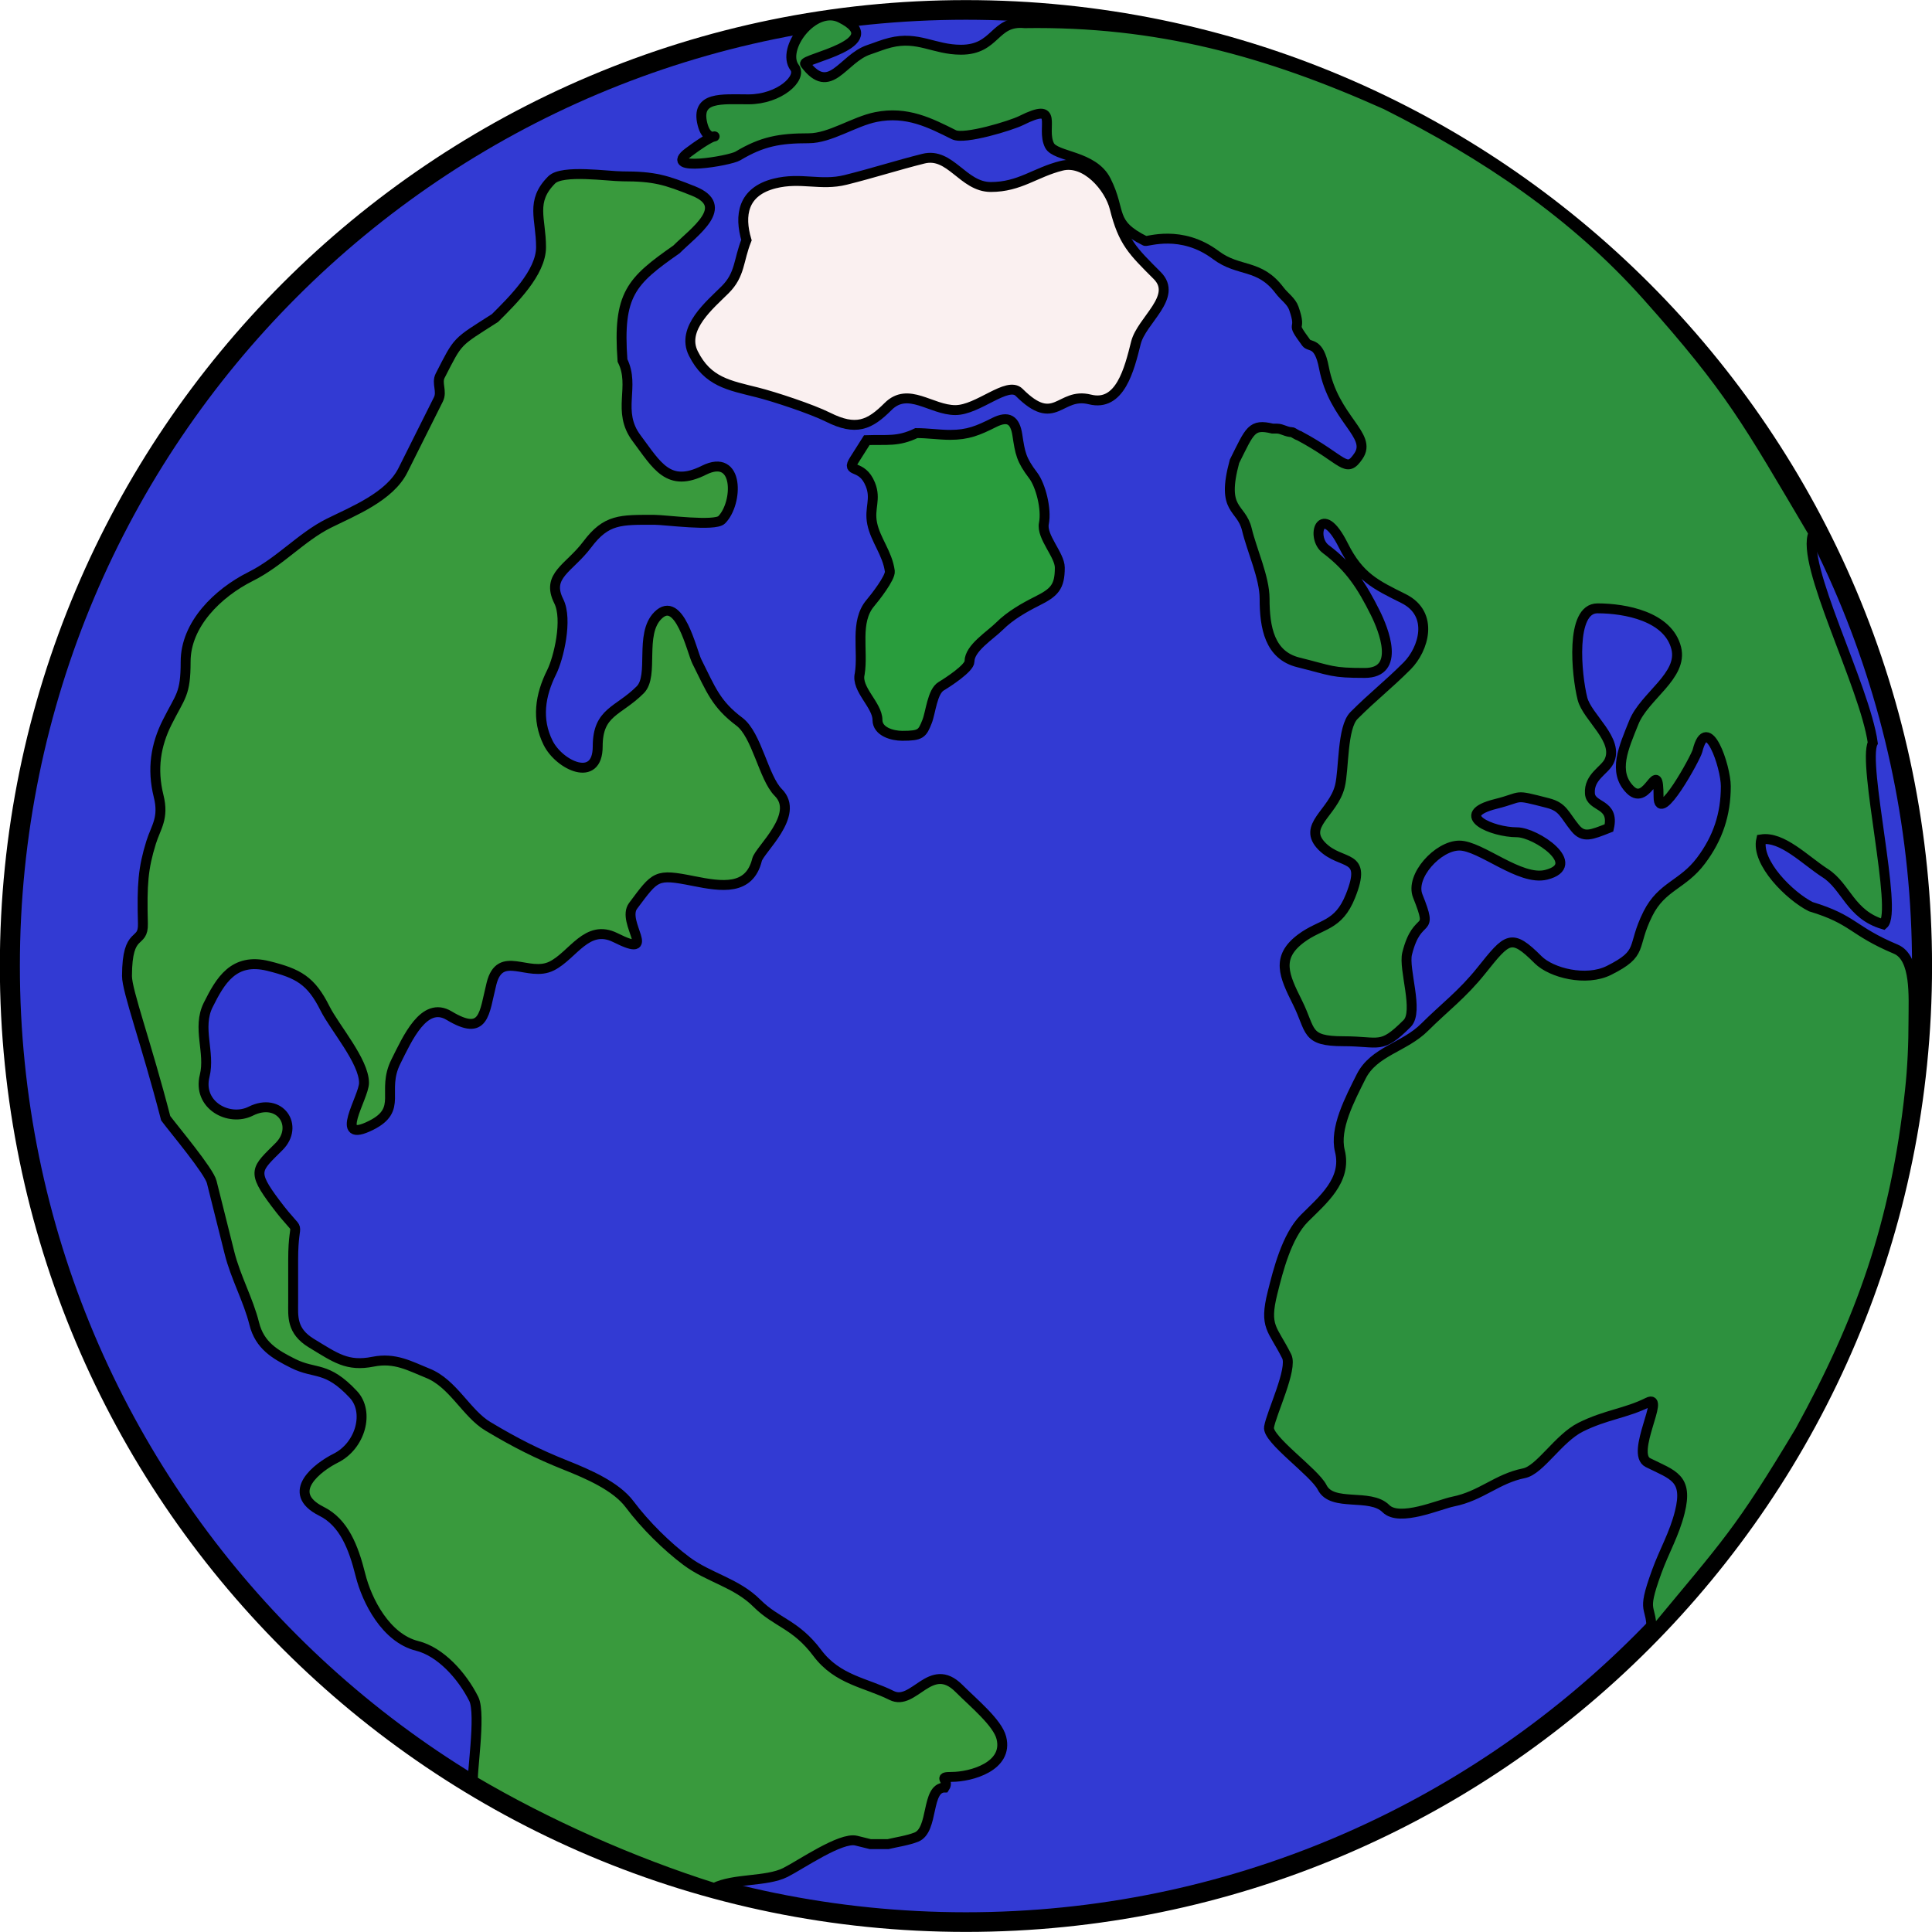
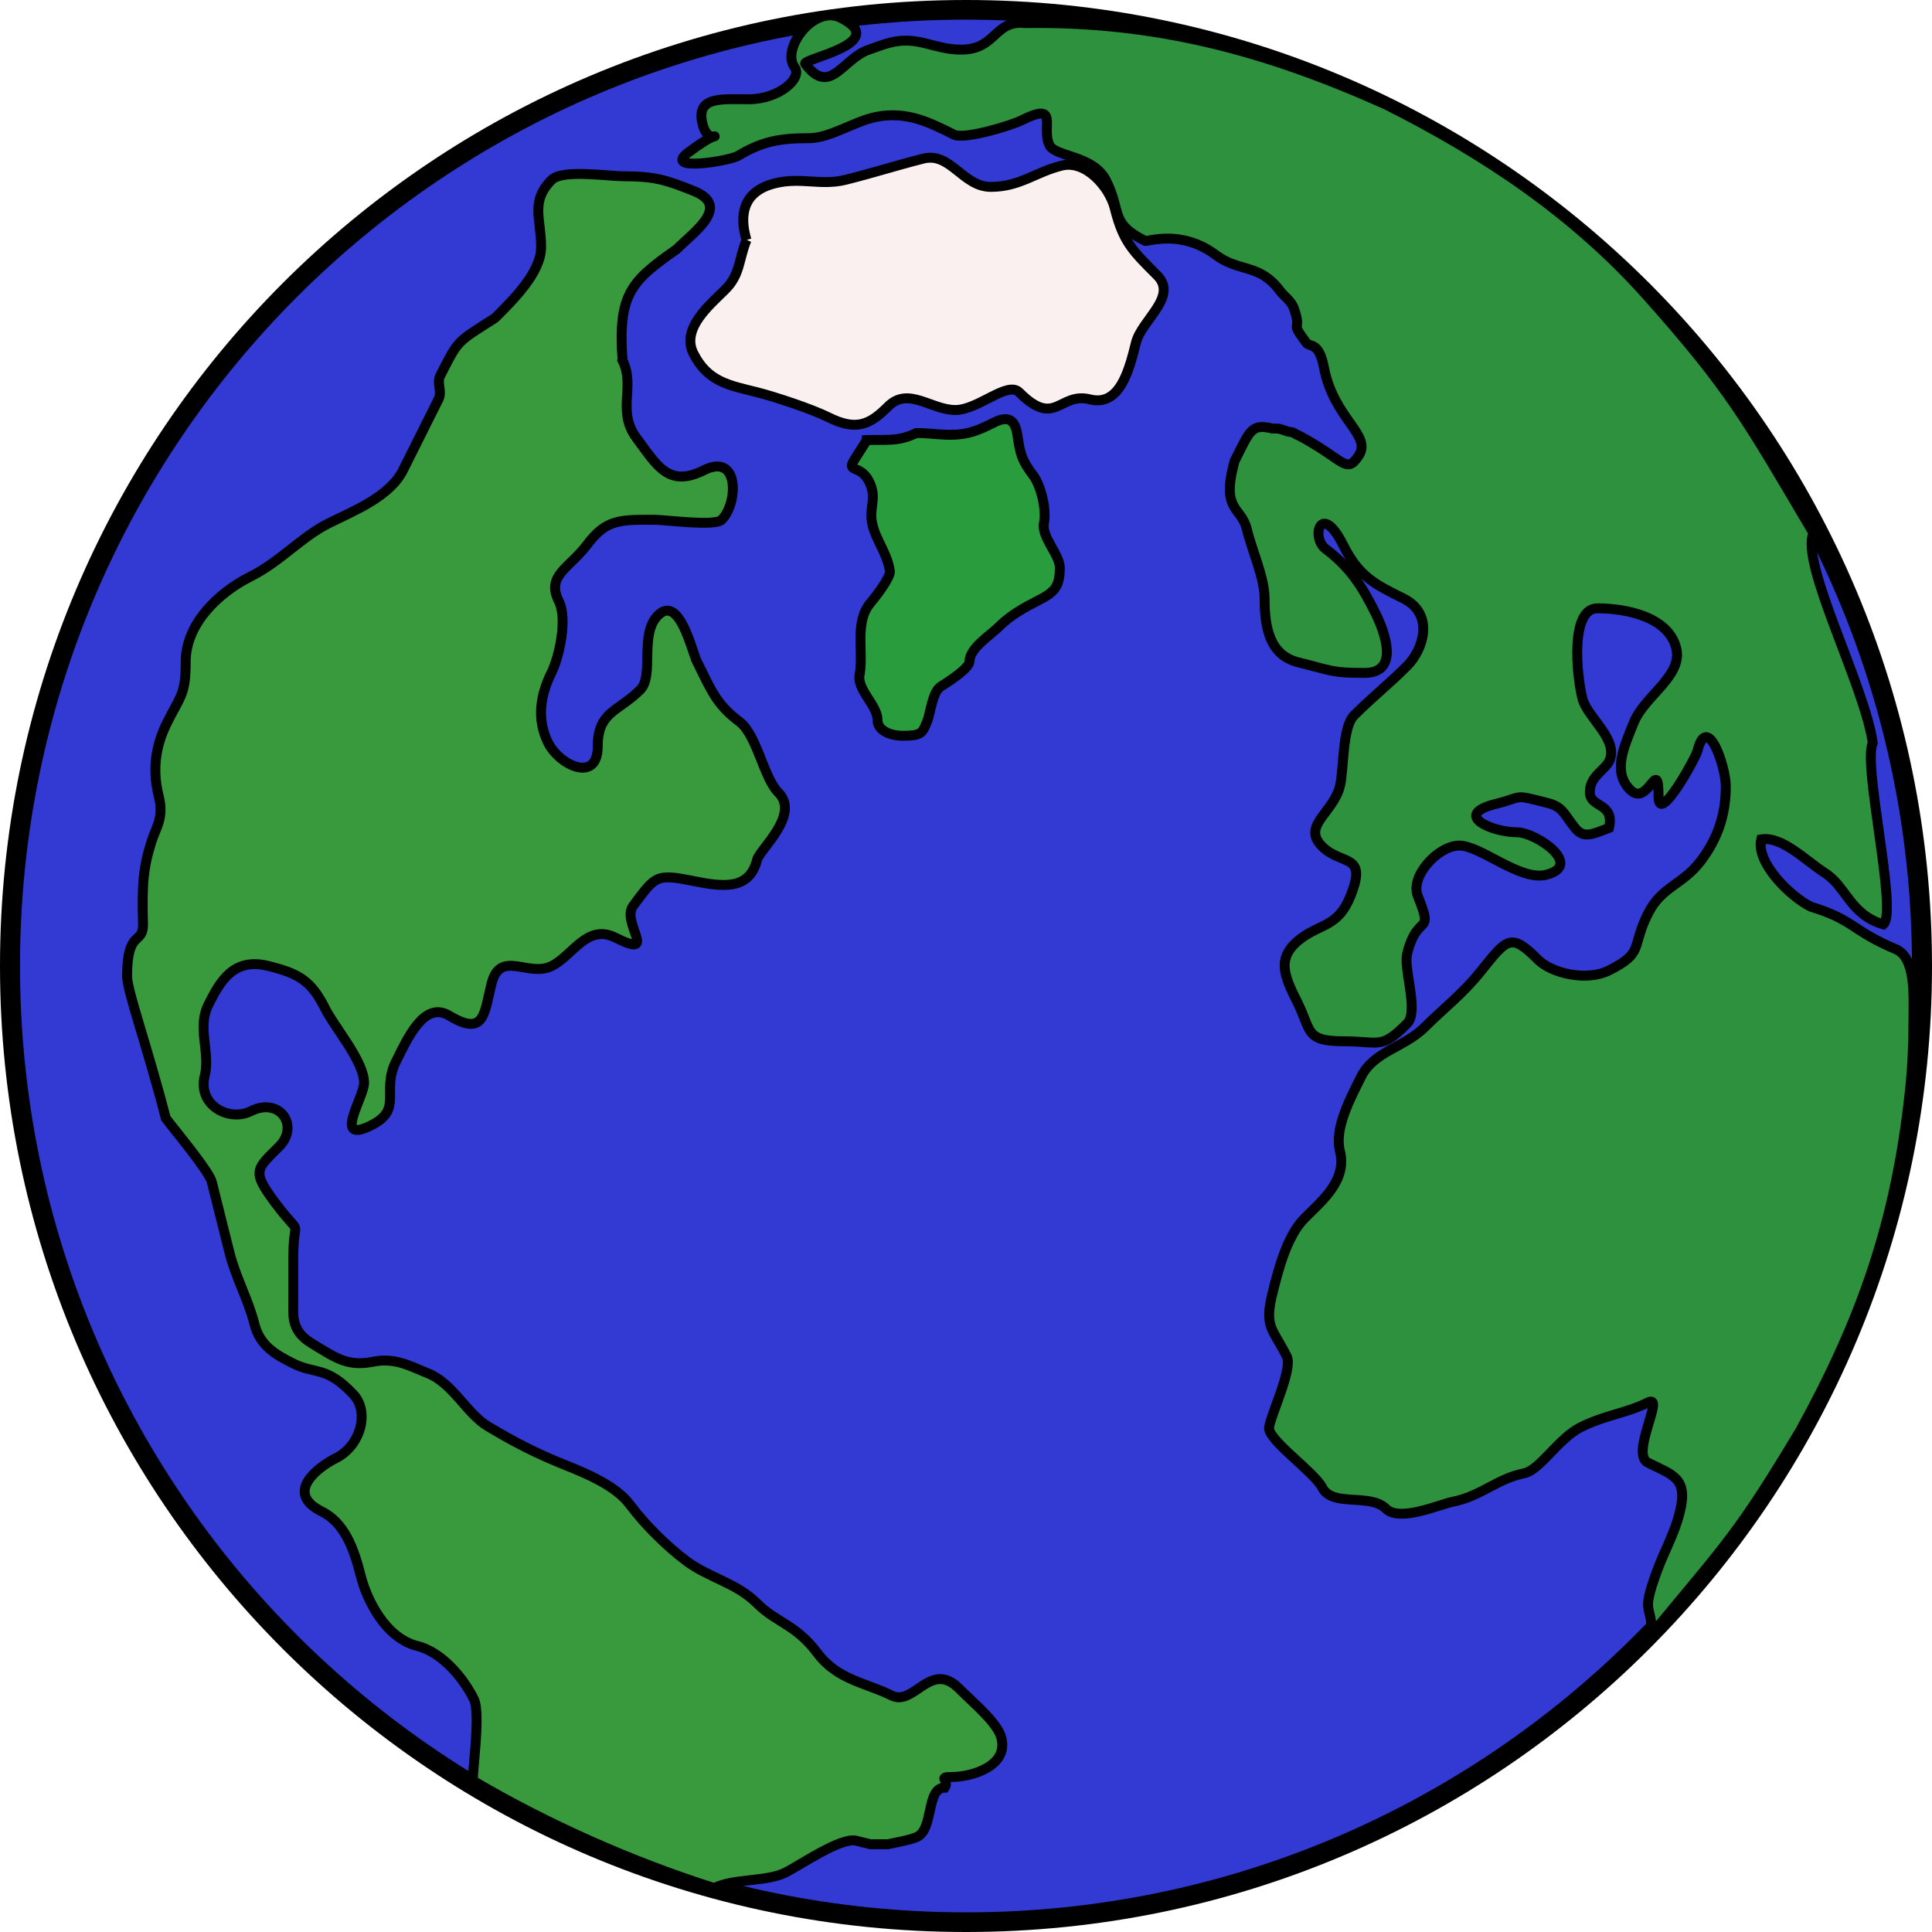
- <svg xmlns="http://www.w3.org/2000/svg" id="svg2690" viewBox="0 0 370.3 370.29" version="1.0">
-   <g id="layer1" transform="translate(-189.14 -130.07)">
-     <a id="a7312" transform="matrix(.23754 0 0 .23754 315.92 169.76)">
-       <path id="path1961" style="stroke:#000000;stroke-width:16.147;fill:#323ad3" d="m820 558.08a771.43 785.71 0 1 1 -1542.9 0 771.43 785.71 0 1 1 1542.9 0z" transform="matrix(1 0 0 .98182 197.14 64.429)" />
+ <svg xmlns="http://www.w3.org/2000/svg" id="svg2690" viewBox="0 0 160 160" version="1.0" width="160" height="160">
+   <defs id="defs13" />
+   <g id="layer1" transform="translate(-189.14,-340.36)">
+     <a id="a7312" transform="matrix(0.1026295,0,0,0.1026489,243.9227,357.5019)">
+       <ellipse id="path1961" style="fill:#323ad3;stroke:#000000;stroke-width:16.147" transform="matrix(1,0,0,0.98182,197.14,64.429)" cx="48.571" cy="558.076" rx="771.429" ry="785.714" />
    </a>
-     <path id="path3740" style="fill-rule:evenodd;stroke:#000000;stroke-width:1.9;fill:#faf0f0" d="m332.21 176.09c-1.39-4.7-0.77-9.31 5.43-10.86 4.98-1.25 8.8 0.51 13.57-0.68 5.37-1.34 9.88-2.81 14.93-4.07 5.17-1.29 7.56 5.43 12.9 5.43 5.57 0 8.5-2.81 13.57-4.07 4.61-1.16 9.18 4.12 10.18 8.14 1.62 6.49 3.44 8.19 8.14 12.89 4.07 4.07-2.99 8.57-4.07 12.9-1.27 5.08-3.03 12.31-8.82 10.86-5.88-1.47-6.61 5.61-13.57-1.36-2.23-2.22-7.85 3.4-12.22 3.4-4.65 0-9.03-4.55-12.9-0.68-3.54 3.54-6.13 4.74-11.53 2.03-3.11-1.55-10.23-3.91-13.58-4.75-5.39-1.35-9.48-2-12.21-7.46-2.4-4.79 3.24-9.35 6.1-12.22 2.91-2.9 2.52-5.61 4.08-9.5z" />
-     <path id="path3742" style="fill-rule:evenodd;stroke:#000000;stroke-width:1.9;fill:#399a3d" d="m308.45 199.16c2.52 5.05-1.21 9.7 2.72 14.93 3.89 5.19 6.07 9.53 12.89 6.11 6.83-3.41 6.56 6.34 3.4 9.5-1.31 1.31-10.8 0-12.9 0-6.49 0-9.2-0.17-12.89 4.76-3.44 4.57-7.91 5.91-5.43 10.85 1.75 3.5-0.04 10.93-1.36 13.58-2.22 4.43-2.93 9.07-0.68 13.57 2.15 4.3 9.5 7.79 9.5 0.68 0-6.7 3.93-6.64 8.15-10.86 2.72-2.72-0.22-10.65 3.39-14.25 4.11-4.11 6.5 6.89 7.46 8.82 2.71 5.41 3.66 8.17 8.15 11.54 3.36 2.52 4.65 10.76 7.46 13.57 4.27 4.26-3.58 10.95-4.07 12.9-1.48 5.94-6.72 5.17-12.21 4.07-7.21-1.44-7.21-1.02-11.54 4.75-2.37 3.16 5.02 10.32-3.39 6.11-5.46-2.73-8.13 3.39-12.22 5.43-4.48 2.24-9.87-3.27-11.54 3.39-1.43 5.71-1.28 10.23-8.14 6.11-4.78-2.86-7.97 4.4-10.18 8.82-2.86 5.71 1.45 9.12-4.75 12.22-7.48 3.74-1.36-5.35-1.36-8.14 0-4.15-5.63-10.58-7.47-14.26-2.69-5.38-5.12-6.71-10.86-8.14-6.68-1.67-9.23 2.86-11.53 7.46-2.19 4.37 0.43 9.12-0.68 13.58-1.42 5.65 4.68 8.86 8.82 6.79 5.61-2.81 9.36 2.85 5.43 6.78-4.37 4.37-5.33 4.66-0.68 10.86 5.47 7.29 3.39 1.65 3.39 10.86v8.14c0 2.65-0.35 5.48 3.48 7.81 4.65 2.82 6.9 4.55 11.84 3.56 4.21-0.84 7.04 0.83 10.47 2.21 4.87 1.94 7.39 7.69 11.54 10.18 5.31 3.18 9.47 5.28 14.93 7.46 4.18 1.67 9.62 4 12.22 7.47 3.04 4.06 7.17 8.09 10.86 10.86 4.33 3.25 9.57 4.15 13.57 8.14 3.73 3.73 7.39 3.97 11.54 9.5 3.9 5.21 9.34 5.69 14.25 8.15 4.28 2.14 7.45-6.81 12.9-1.36 2.84 2.84 7.41 6.58 8.14 9.5 1.37 5.46-5.81 7.47-9.5 7.47-2.89 0-0.39 0.59-1.36 2.04-3.64 0-2.04 8.14-5.43 9.5-1.62 0.65-3.95 0.99-5.43 1.35h-3.39c-0.9-0.22-1.81-0.45-2.71-0.67-2.93-0.74-10.7 4.66-13.58 6.1-3.63 1.82-9.87 1.08-13.66 2.97-15.67-4.95-32.06-12.22-46.15-20.53-0.48-0.34 1.54-12.79 0.09-15.69-2.26-4.51-6.4-9.07-10.86-10.18-5.99-1.5-9.63-8.65-10.86-13.58-1.34-5.36-3.18-10.07-7.47-12.21-7.2-3.6-0.64-8.5 2.72-10.18 4.8-2.4 6.51-8.89 3.39-12.22-5.15-5.51-7.26-3.8-11.54-5.94-3.51-1.75-6.42-3.46-7.46-7.63-1.14-4.57-3.58-8.89-4.75-13.58s-2.27-9.05-3.4-13.57c-0.52-2.1-7.14-9.98-8.82-12.22-3.73-14.42-7.43-24.41-7.42-27.27 0.02-9.19 3.17-5.79 3.05-10.05-0.2-7.55 0.04-10.59 1.57-15.53 0.92-2.97 2.51-4.64 1.44-8.91-1.3-5.21-0.52-9.81 1.62-14.08 2.58-5.17 3.56-5.34 3.56-11.67 0-7.15 6.14-13.16 12.47-16.33 5.57-2.78 9.7-7.56 14.93-10.18 4.62-2.3 11.71-5.08 14.25-10.18 2.3-4.59 4.54-9.07 6.79-13.57 0.78-1.55-0.39-3.11 0.34-4.54 3.59-7 2.98-6.24 10.52-11.07 3.36-3.36 8.82-8.68 8.82-13.57 0-5.49-2.11-8.75 2.04-12.9 2.03-2.03 10.82-0.68 13.57-0.68 6.17 0 8.29 0.69 13.58 2.8 7.33 2.93 0.17 7.8-3.23 11.2-8.68 6.08-11.28 8.57-10.35 21.29z" />
-     <path id="path5518" style="fill-rule:evenodd;stroke:#000000;stroke-width:1.9;fill:#299d3d" d="m355.28 214.43c-0.79 1.25-1.58 2.49-2.37 3.74-1.75 2.74 1.4 0.63 3.05 4.75 1.15 2.86-0.25 4.5 0.34 7.46 0.64 3.19 2.92 5.7 3.39 9.17 0.17 1.21-2.89 5.12-3.73 6.1-3.06 3.61-1.31 9.13-2.04 13.58-0.73 2.93 3.4 5.97 3.4 8.82 0 2.27 2.89 3.05 4.75 3.05 3.59 0 3.83-0.42 4.75-2.71 0.71-1.77 0.99-5.75 2.71-6.79 1.21-0.72 5.43-3.46 5.43-4.75 0-2.56 3.95-4.97 5.77-6.78 2.05-2.05 4.84-3.61 7.13-4.76 3.35-1.67 4.41-2.71 4.41-6.44 0-2.45-3.57-5.91-3.05-8.49 0.55-2.75-0.63-7.3-2.04-9.16-2.33-3.07-2.51-4.26-3.05-7.8-0.44-2.85-1.71-3.73-4.42-2.38-3.11 1.56-5.03 2.38-8.48 2.38-2.05 0-4.23-0.34-6.45-0.34-3.55 1.71-5.61 1.22-9.5 1.35z" />
-     <path id="path5522" style="fill-rule:evenodd;stroke:#000000;stroke-width:1.9;fill:#2d913e" d="m433.05 212.22c-4.07-0.98-4.31 0.31-7.3 6.28-2.63 9.71 1.29 8.51 2.38 13.07 0.96 4 3.39 9.23 3.39 13.23 0 5.59 0.98 10.85 6.45 12.22 6.55 1.63 6.4 2.03 12.73 2.03 7 0 3.61-8.37 2.03-11.53-2.49-4.98-4.79-8.69-9.5-12.22-2.92-2.19-0.93-9.33 3.39-0.68 3.05 6.09 6.25 7.54 11.54 10.18 5.94 2.97 3.83 9.74 0.68 12.9-3.75 3.75-6.43 5.75-10.18 9.5-2.31 2.31-1.9 10.33-2.71 13.57-1.3 5.18-7.37 7.57-3.4 11.54 3.77 3.76 8.76 1.18 5.43 9.5-2.35 5.89-5.62 5.23-9.5 8.14-4.82 3.62-3.24 7.1-0.68 12.22 2.73 5.46 1.45 7.47 8.82 7.47 7.03 0 7.16 1.66 12.22-3.4 2.3-2.3-0.74-10.44 0-13.4 2.02-8.08 5.22-3.08 2.04-11.03-1.52-3.79 3.89-9.67 7.97-9.67 4.1 0 11.63 6.85 16.63 5.6 7.3-1.83-1.95-8.15-5.6-8.15-4.75 0-12.47-3.33-4.07-5.43 5.51-1.37 3.1-1.94 10.01-0.17 2.92 0.75 3.11 2.2 5.22 4.79 1.6 1.96 3.04 1.33 6.49-0.03 1.11-4.82-3.48-3.86-3.66-6.61-0.21-3.16 2.79-4.38 3.66-6.12 2.05-4.12-4.19-8.44-5.09-12.05-1.14-4.53-2.38-17.3 2.88-17.3 5.35 0 13.58 1.55 15.1 7.63 1.33 5.31-6.11 9.17-8.14 14.25-1.92 4.79-4.11 9.47-0.68 12.9 3.46 3.46 5.43-6.88 5.43 1.36 0 5.47 7.14-7.53 7.46-8.83 1.88-7.5 5.43 3.03 5.43 6.79 0 5.39-1.51 9.94-4.75 14.25-3.53 4.71-7.51 4.85-10.18 10.18-3.24 6.49-0.67 7.46-7.46 10.86-4.37 2.19-11.04 0.5-13.58-2.03-5.16-5.16-5.87-4.2-10.86 2.03-3.68 4.61-7.09 7.1-10.86 10.86-3.91 3.92-9.77 4.62-12.21 9.5-2.16 4.32-5.15 9.94-4.07 14.26 1.4 5.6-3.33 9.43-6.79 12.89-3.41 3.41-5.06 10.06-6.11 14.25-1.67 6.69 0.02 6.82 2.71 12.22 1.19 2.37-2.94 10.86-3.39 13.57-0.39 2.33 8.73 8.64 10.18 11.54 1.92 3.84 9.18 1.04 12.22 4.07 2.6 2.61 10.24-0.82 12.89-1.35 5.42-1.09 8.38-4.39 13.58-5.43 3.07-0.62 6.6-6.7 10.86-8.83 4.81-2.4 8.67-2.64 12.89-4.75 3.44-1.72-3.44 9.82 0 11.54 4.79 2.39 7.76 2.9 6.11 9.5-1.05 4.21-2.99 7.46-4.41 11.37-3.19 8.75-0.81 5.89-1.02 12.05 14.76-17.83 16.71-19.4 28.5-39.03 11.54-21.01 18.31-39.62 21.04-65.15 0.48-4.41 0.68-8.96 0.68-13.58 0-4.38 0.54-11.92-3.39-13.57-8.46-3.56-7.96-5.62-16.29-8.14-3.96-1.98-10.55-8.43-9.5-12.9 4.01-0.64 8.41 3.99 12.26 6.47 4.04 2.59 4.8 7.97 11.15 9.82 2.8-2.37-4.03-30.78-2.03-34.78-1.53-10.95-13.97-34.46-11.37-40.22-12.73-21.52-15.75-27.35-31.9-45.47-14-15.7-31.11-27.14-50.05-36.65-22.82-10.22-43.82-15.99-69.23-15.61-5.92-0.58-5.43 5.09-12.21 5.09-5.2 0-8.19-2.7-13.58-1.35-1.39 0.34-2.71 0.9-4.07 1.35-5.07 1.69-7.44 9.09-12.22 2.72-0.71-0.96 16.54-3.95 6.79-8.82-5.11-2.56-11.48 5.95-8.82 9.5 1.52 2.03-2.91 6.11-8.83 6.11-5.12 0-10.16-0.62-8.82 4.75 1.35 5.4 5.71-0.89-2.71 5.43-5.09 3.81 7.94 1.61 9.5 0.67 4.67-2.8 8.03-3.39 13.57-3.39 4.11 0 8.66-3.22 12.9-4.07 5.94-1.19 10.4 1.13 14.93 3.39 2 1 11.01-1.77 12.89-2.71 7.52-3.76 3.72 1.32 5.43 4.75 1.13 2.25 8.41 1.88 10.86 6.78 3.04 6.07 0.62 8.12 7.47 11.54 0.41 0.21 6.9-2.29 13.57 2.72 4.43 3.32 8.31 1.58 12.22 6.78 0.87 1.16 2.23 2.03 2.71 3.4 1.76 4.99-1.04 1.98 2.38 6.62 0.68 0.92 2.43-0.29 3.39 4.75 1.9 9.93 9.36 12.94 6.62 16.96-2.41 3.54-2.7 0.72-11.37-3.9-0.45-0.11-1.2-0.68-1.36-0.68-1.1 0-1.91-0.68-2.88-0.68h-0.85z" />
+     <path id="path3740" style="fill:#faf0f0;fill-rule:evenodd;stroke:#000000;stroke-width:0.821" d="m 250.961,360.237 c -0.601,-2.031 -0.333,-4.023 2.346,-4.693 2.152,-0.54 3.802,0.22 5.863,-0.294 2.32,-0.579 4.269,-1.214 6.451,-1.759 2.234,-0.557 3.266,2.346 5.573,2.346 2.407,0 3.672,-1.214 5.863,-1.759 1.992,-0.501 3.966,1.78 4.398,3.518 0.7,2.805 1.486,3.539 3.517,5.57 1.758,1.759 -1.292,3.703 -1.758,5.575 -0.549,2.195 -1.309,5.32 -3.811,4.693 -2.54,-0.635 -2.856,2.424 -5.863,-0.588 -0.963,-0.959 -3.392,1.469 -5.28,1.469 -2.009,0 -3.901,-1.966 -5.573,-0.294 -1.529,1.53 -2.648,2.048 -4.982,0.877 -1.344,-0.67 -4.42,-1.69 -5.867,-2.053 -2.329,-0.583 -4.096,-0.864 -5.275,-3.224 -1.037,-2.07 1.4,-4.04 2.636,-5.281 1.257,-1.253 1.089,-2.424 1.763,-4.105 z" />
+     <path id="path3742" style="fill:#399a3d;fill-rule:evenodd;stroke:#000000;stroke-width:0.821" d="m 240.695,370.207 c 1.089,2.182 -0.523,4.192 1.175,6.452 1.681,2.243 2.623,4.118 5.569,2.64 2.951,-1.474 2.834,2.74 1.469,4.105 -0.566,0.566 -4.666,0 -5.573,0 -2.804,0 -3.975,-0.073 -5.569,2.057 -1.486,1.975 -3.418,2.554 -2.346,4.689 0.756,1.512 -0.017,4.723 -0.588,5.868 -0.959,1.914 -1.266,3.919 -0.294,5.864 0.929,1.858 4.104,3.366 4.104,0.294 0,-2.895 1.698,-2.869 3.521,-4.693 1.175,-1.175 -0.095,-4.602 1.465,-6.158 1.776,-1.776 2.808,2.977 3.223,3.811 1.171,2.338 1.581,3.531 3.521,4.987 1.452,1.089 2.009,4.65 3.223,5.864 1.845,1.841 -1.547,4.732 -1.758,5.575 -0.639,2.567 -2.903,2.234 -5.275,1.759 -3.115,-0.622 -3.115,-0.441 -4.986,2.053 -1.024,1.366 2.169,4.46 -1.465,2.64 -2.359,-1.18 -3.513,1.465 -5.28,2.346 -1.936,0.968 -4.264,-1.413 -4.986,1.465 -0.618,2.467 -0.553,4.421 -3.517,2.64 -2.065,-1.236 -3.443,1.901 -4.398,3.811 -1.236,2.467 0.626,3.941 -2.052,5.281 -3.232,1.616 -0.588,-2.312 -0.588,-3.518 0,-1.793 -2.432,-4.572 -3.227,-6.162 -1.162,-2.325 -2.212,-2.9 -4.692,-3.518 -2.886,-0.722 -3.988,1.236 -4.982,3.224 -0.946,1.888 0.186,3.941 -0.294,5.868 -0.614,2.442 2.022,3.829 3.811,2.934 2.424,-1.214 4.044,1.232 2.346,2.93 -1.888,1.888 -2.303,2.014 -0.294,4.693 2.363,3.15 1.465,0.713 1.465,4.693 v 3.518 c 0,1.145 -0.151,2.368 1.504,3.375 2.009,1.219 2.981,1.966 5.115,1.538 1.819,-0.363 3.042,0.359 4.524,0.955 2.104,0.838 3.193,3.323 4.986,4.399 2.294,1.374 4.092,2.282 6.451,3.224 1.806,0.722 4.156,1.729 5.28,3.228 1.313,1.754 3.098,3.496 4.692,4.693 1.871,1.404 4.135,1.793 5.863,3.518 1.612,1.612 3.193,1.716 4.986,4.105 1.685,2.251 4.035,2.459 6.157,3.522 1.849,0.925 3.219,-2.943 5.573,-0.588 1.227,1.227 3.202,2.843 3.517,4.105 0.592,2.359 -2.51,3.228 -4.104,3.228 -1.249,0 -0.169,0.255 -0.588,0.882 -1.573,0 -0.881,3.518 -2.346,4.105 -0.7,0.281 -1.707,0.428 -2.346,0.583 h -1.465 c -0.389,-0.095 -0.782,-0.194 -1.171,-0.29 -1.266,-0.32 -4.623,2.014 -5.867,2.636 -1.568,0.786 -4.264,0.467 -5.902,1.283 -6.77,-2.139 -13.852,-5.281 -19.939,-8.872 -0.207,-0.147 0.665,-5.527 0.039,-6.78 -0.976,-1.949 -2.765,-3.919 -4.692,-4.399 -2.588,-0.648 -4.161,-3.738 -4.692,-5.868 -0.579,-2.316 -1.374,-4.352 -3.227,-5.276 -3.111,-1.556 -0.277,-3.673 1.175,-4.399 2.074,-1.037 2.813,-3.842 1.465,-5.281 -2.225,-2.381 -3.137,-1.642 -4.986,-2.567 -1.516,-0.756 -2.774,-1.495 -3.223,-3.297 -0.493,-1.975 -1.547,-3.842 -2.052,-5.868 -0.505,-2.027 -0.981,-3.911 -1.469,-5.864 -0.225,-0.907 -3.085,-4.313 -3.811,-5.281 -1.612,-6.231 -3.21,-10.548 -3.206,-11.784 0.009,-3.971 1.37,-2.502 1.318,-4.343 -0.086,-3.263 0.017,-4.576 0.678,-6.711 0.397,-1.283 1.084,-2.005 0.622,-3.85 -0.562,-2.251 -0.225,-4.239 0.7,-6.084 1.115,-2.234 1.538,-2.308 1.538,-5.043 0,-3.09 2.653,-5.687 5.388,-7.057 2.407,-1.201 4.191,-3.267 6.451,-4.399 1.996,-0.994 5.059,-2.195 6.157,-4.399 0.994,-1.983 1.962,-3.919 2.934,-5.864 0.337,-0.67 -0.169,-1.344 0.147,-1.962 1.551,-3.025 1.288,-2.697 4.545,-4.784 1.452,-1.452 3.811,-3.751 3.811,-5.864 0,-2.372 -0.912,-3.781 0.881,-5.575 0.877,-0.877 4.675,-0.294 5.863,-0.294 2.666,0 3.582,0.298 5.867,1.21 3.167,1.266 0.073,3.371 -1.396,4.84 -3.75,2.627 -4.874,3.703 -4.472,9.2 z" />
+     <path id="path5518" style="fill:#299d3d;fill-rule:evenodd;stroke:#000000;stroke-width:0.821" d="m 260.928,376.805 c -0.341,0.54 -0.683,1.076 -1.024,1.616 -0.756,1.184 0.605,0.272 1.318,2.053 0.497,1.236 -0.108,1.945 0.147,3.224 0.277,1.379 1.262,2.463 1.465,3.963 0.073,0.523 -1.249,2.213 -1.612,2.636 -1.322,1.56 -0.566,3.945 -0.881,5.868 -0.315,1.266 1.469,2.58 1.469,3.811 0,0.981 1.249,1.318 2.052,1.318 1.551,0 1.655,-0.181 2.052,-1.171 0.307,-0.765 0.428,-2.485 1.171,-2.934 0.523,-0.311 2.346,-1.495 2.346,-2.053 0,-1.106 1.707,-2.148 2.493,-2.93 0.886,-0.886 2.091,-1.56 3.081,-2.057 1.447,-0.722 1.905,-1.171 1.905,-2.783 0,-1.059 -1.542,-2.554 -1.318,-3.669 0.238,-1.188 -0.272,-3.155 -0.881,-3.958 -1.007,-1.327 -1.084,-1.841 -1.318,-3.371 -0.19,-1.232 -0.739,-1.612 -1.91,-1.028 -1.344,0.674 -2.173,1.028 -3.664,1.028 -0.886,0 -1.828,-0.147 -2.787,-0.147 -1.534,0.739 -2.424,0.527 -4.104,0.583 z" />
+     <path id="path5522" style="fill:#2d913e;fill-rule:evenodd;stroke:#000000;stroke-width:0.821" d="m 294.529,375.85 c -1.758,-0.423 -1.862,0.134 -3.154,2.714 -1.136,4.196 0.557,3.677 1.028,5.648 0.415,1.729 1.465,3.989 1.465,5.717 0,2.416 0.423,4.689 2.787,5.281 2.83,0.704 2.765,0.877 5.5,0.877 3.024,0 1.56,-3.617 0.877,-4.982 -1.076,-2.152 -2.07,-3.755 -4.104,-5.281 -1.262,-0.946 -0.402,-4.032 1.465,-0.294 1.318,2.632 2.7,3.258 4.986,4.399 2.566,1.283 1.655,4.209 0.294,5.575 -1.62,1.621 -2.778,2.485 -4.398,4.105 -0.998,0.998 -0.821,4.464 -1.171,5.864 -0.562,2.238 -3.184,3.271 -1.469,4.987 1.629,1.625 3.785,0.51 2.346,4.105 -1.015,2.545 -2.428,2.26 -4.104,3.518 -2.082,1.564 -1.4,3.068 -0.294,5.281 1.179,2.359 0.626,3.228 3.811,3.228 3.037,0 3.093,0.717 5.28,-1.469 0.994,-0.994 -0.32,-4.511 0,-5.791 0.873,-3.492 2.255,-1.331 0.881,-4.766 -0.657,-1.638 1.681,-4.179 3.443,-4.179 1.771,0 5.025,2.96 7.185,2.42 3.154,-0.791 -0.843,-3.522 -2.419,-3.522 -2.052,0 -5.388,-1.439 -1.758,-2.346 2.381,-0.592 1.339,-0.838 4.325,-0.073 1.262,0.324 1.344,0.951 2.255,2.07 0.691,0.847 1.313,0.575 2.804,-0.013 0.48,-2.083 -1.504,-1.668 -1.581,-2.856 -0.091,-1.366 1.205,-1.893 1.581,-2.645 0.886,-1.78 -1.81,-3.647 -2.199,-5.207 -0.493,-1.958 -1.028,-7.476 1.244,-7.476 2.311,0 5.867,0.67 6.524,3.297 0.575,2.295 -2.64,3.963 -3.517,6.158 -0.83,2.07 -1.776,4.092 -0.294,5.575 1.495,1.495 2.346,-2.973 2.346,0.588 0,2.364 3.085,-3.254 3.223,-3.816 0.812,-3.241 2.346,1.309 2.346,2.934 0,2.329 -0.652,4.295 -2.052,6.158 -1.525,2.035 -3.245,2.096 -4.398,4.399 -1.4,2.805 -0.289,3.224 -3.223,4.693 -1.888,0.946 -4.77,0.216 -5.867,-0.877 -2.229,-2.23 -2.536,-1.815 -4.692,0.877 -1.59,1.992 -3.063,3.068 -4.692,4.693 -1.689,1.694 -4.221,1.996 -5.275,4.105 -0.933,1.867 -2.225,4.295 -1.758,6.162 0.605,2.42 -1.439,4.075 -2.934,5.57 -1.473,1.474 -2.186,4.347 -2.64,6.158 -0.722,2.891 0.009,2.947 1.171,5.281 0.514,1.024 -1.27,4.693 -1.465,5.864 -0.169,1.007 3.772,3.734 4.398,4.987 0.83,1.659 3.966,0.449 5.28,1.759 1.123,1.128 4.424,-0.354 5.569,-0.583 2.342,-0.471 3.621,-1.897 5.867,-2.346 1.326,-0.268 2.852,-2.895 4.692,-3.816 2.078,-1.037 3.746,-1.141 5.569,-2.053 1.486,-0.743 -1.486,4.244 0,4.987 2.07,1.033 3.353,1.253 2.64,4.105 -0.454,1.819 -1.292,3.224 -1.905,4.913 -1.378,3.781 -0.35,2.545 -0.441,5.207 6.377,-7.705 7.22,-8.383 12.313,-16.866 4.986,-9.079 7.911,-17.121 9.09,-28.153 0.207,-1.906 0.294,-3.872 0.294,-5.868 0,-1.893 0.233,-5.151 -1.465,-5.864 -3.655,-1.538 -3.439,-2.429 -7.038,-3.518 -1.711,-0.856 -4.558,-3.643 -4.104,-5.575 1.733,-0.277 3.634,1.724 5.297,2.796 1.745,1.119 2.074,3.444 4.817,4.244 1.21,-1.024 -1.741,-13.301 -0.877,-15.03 -0.661,-4.732 -6.036,-14.891 -4.912,-17.38 -5.5,-9.3 -6.805,-11.819 -13.782,-19.649 -6.049,-6.784 -13.441,-11.728 -21.624,-15.838 -9.859,-4.416 -18.933,-6.91 -29.911,-6.746 -2.558,-0.251 -2.346,2.2 -5.275,2.2 -2.247,0 -3.539,-1.167 -5.867,-0.583 -0.601,0.147 -1.171,0.389 -1.758,0.583 -2.191,0.73 -3.214,3.928 -5.28,1.175 -0.307,-0.415 7.146,-1.707 2.934,-3.811 -2.208,-1.106 -4.96,2.571 -3.811,4.105 0.657,0.877 -1.257,2.64 -3.815,2.64 -2.212,0 -4.39,-0.268 -3.811,2.053 0.583,2.334 2.467,-0.385 -1.171,2.346 -2.199,1.646 3.43,0.696 4.104,0.29 2.018,-1.21 3.469,-1.465 5.863,-1.465 1.776,0 3.742,-1.391 5.573,-1.759 2.566,-0.514 4.493,0.488 6.451,1.465 0.864,0.432 4.757,-0.765 5.569,-1.171 3.249,-1.625 1.607,0.57 2.346,2.053 0.488,0.972 3.634,0.812 4.692,2.93 1.313,2.623 0.268,3.509 3.227,4.987 0.177,0.091 2.981,-0.99 5.863,1.175 1.914,1.435 3.59,0.683 5.28,2.93 0.376,0.501 0.963,0.877 1.171,1.469 0.76,2.156 -0.449,0.856 1.028,2.861 0.294,0.398 1.05,-0.125 1.465,2.053 0.821,4.291 4.044,5.592 2.86,7.329 -1.041,1.53 -1.167,0.311 -4.912,-1.685 -0.194,-0.048 -0.518,-0.294 -0.588,-0.294 -0.475,0 -0.825,-0.294 -1.244,-0.294 z" />
  </g>
</svg>
